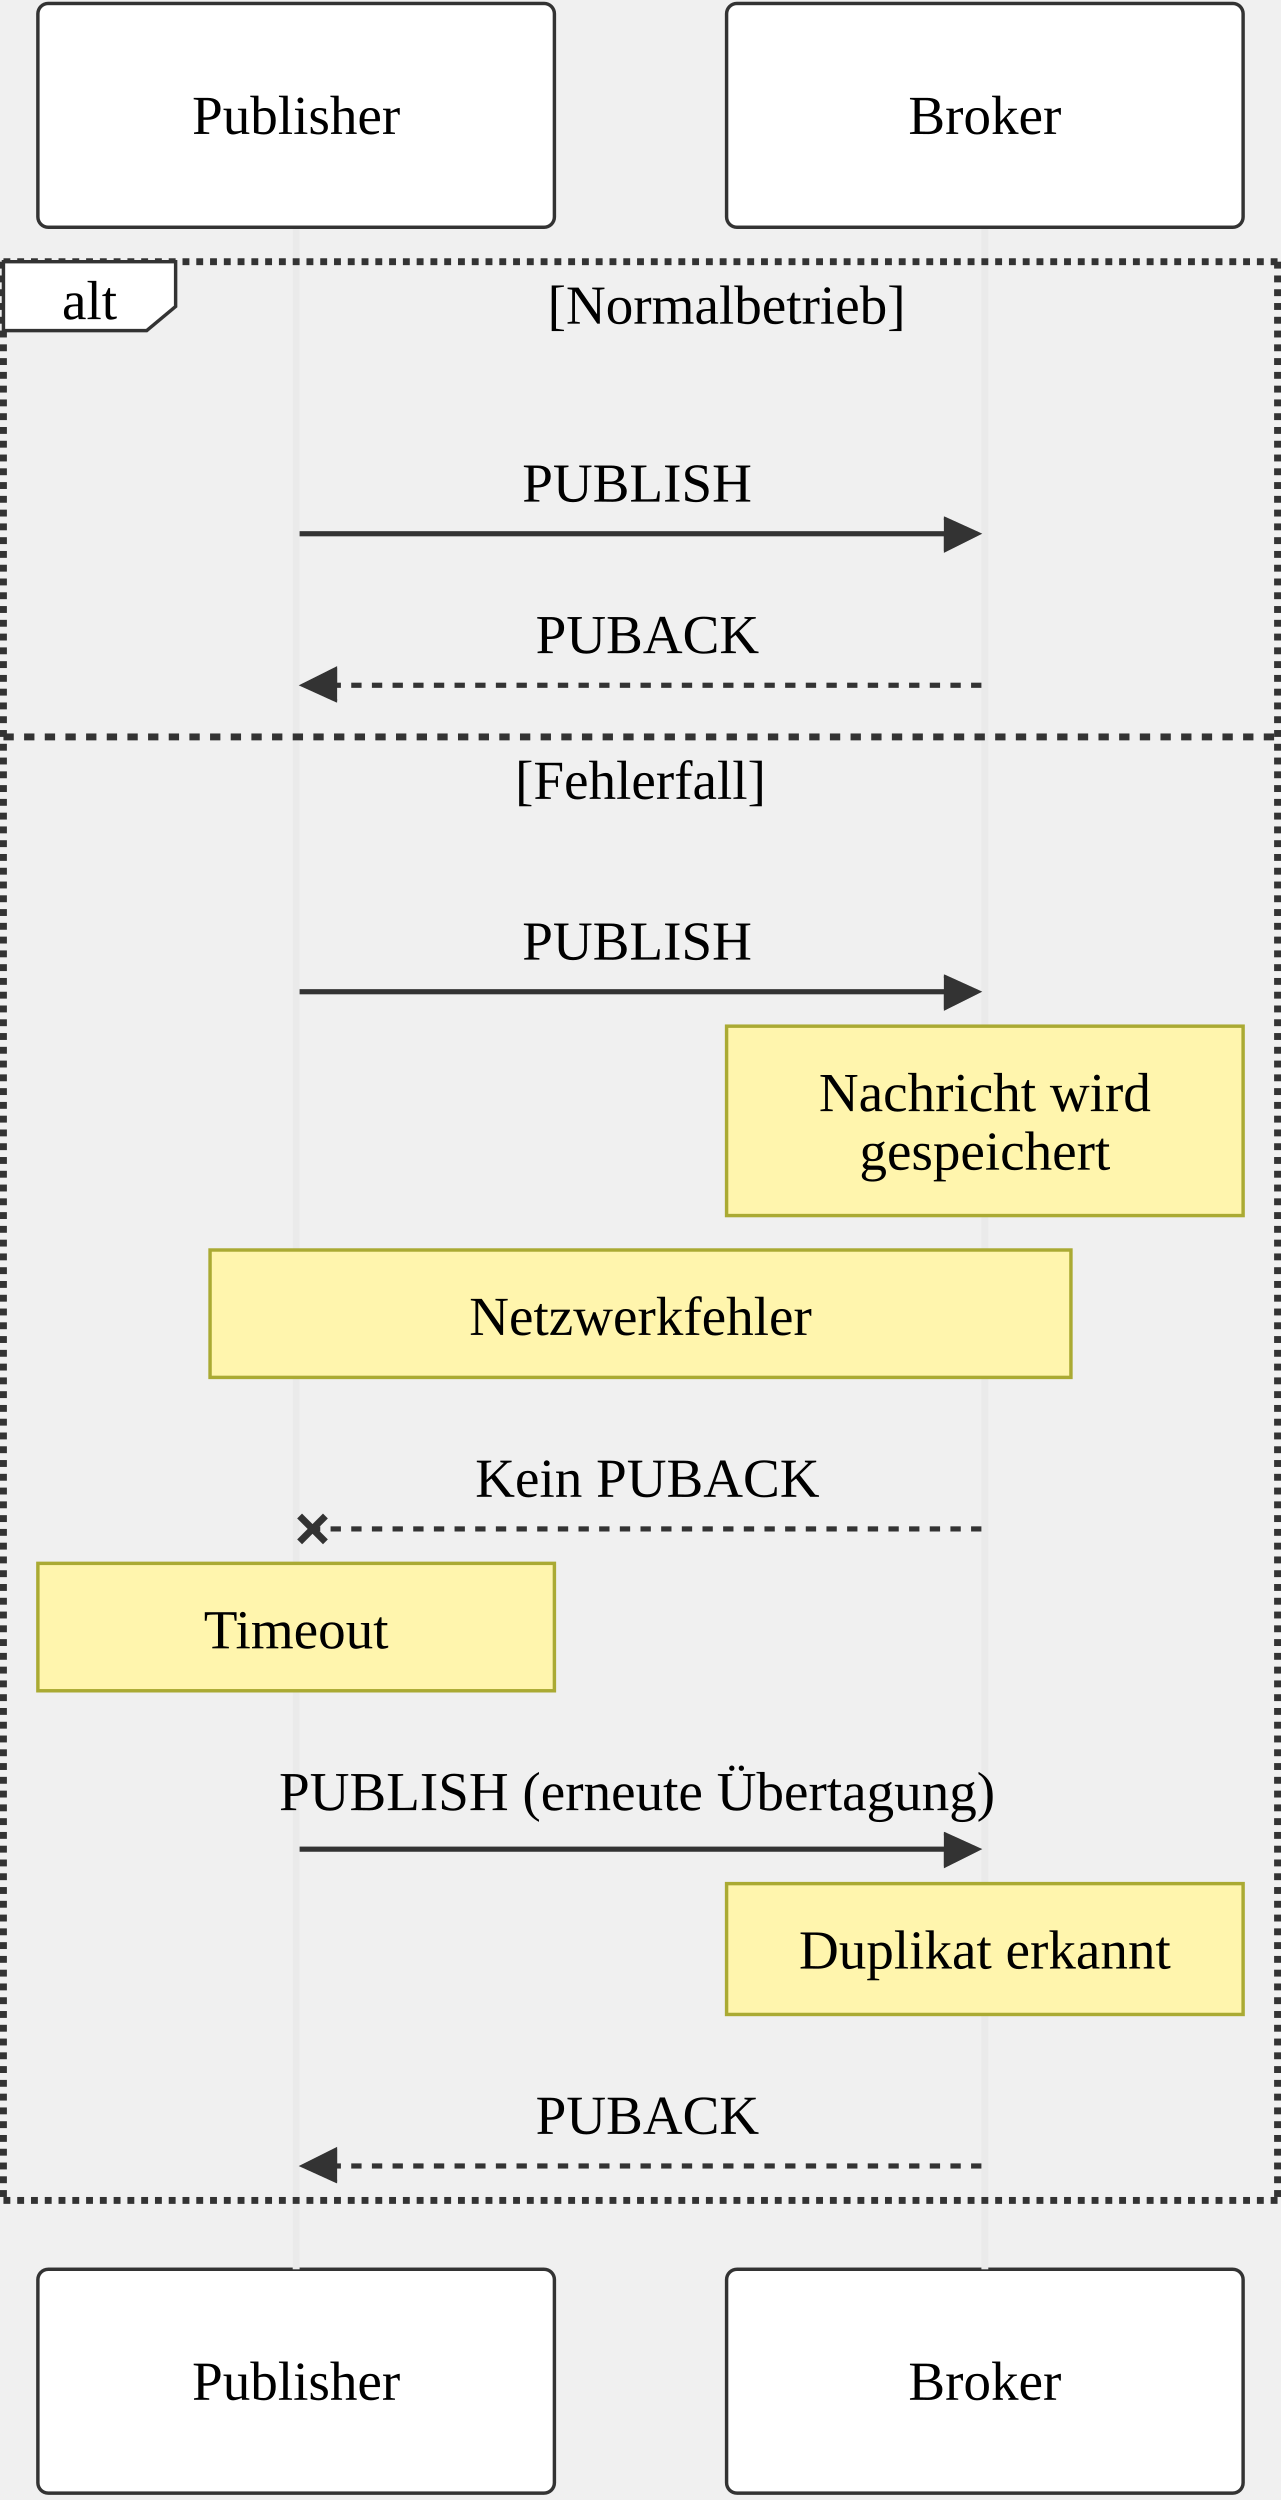
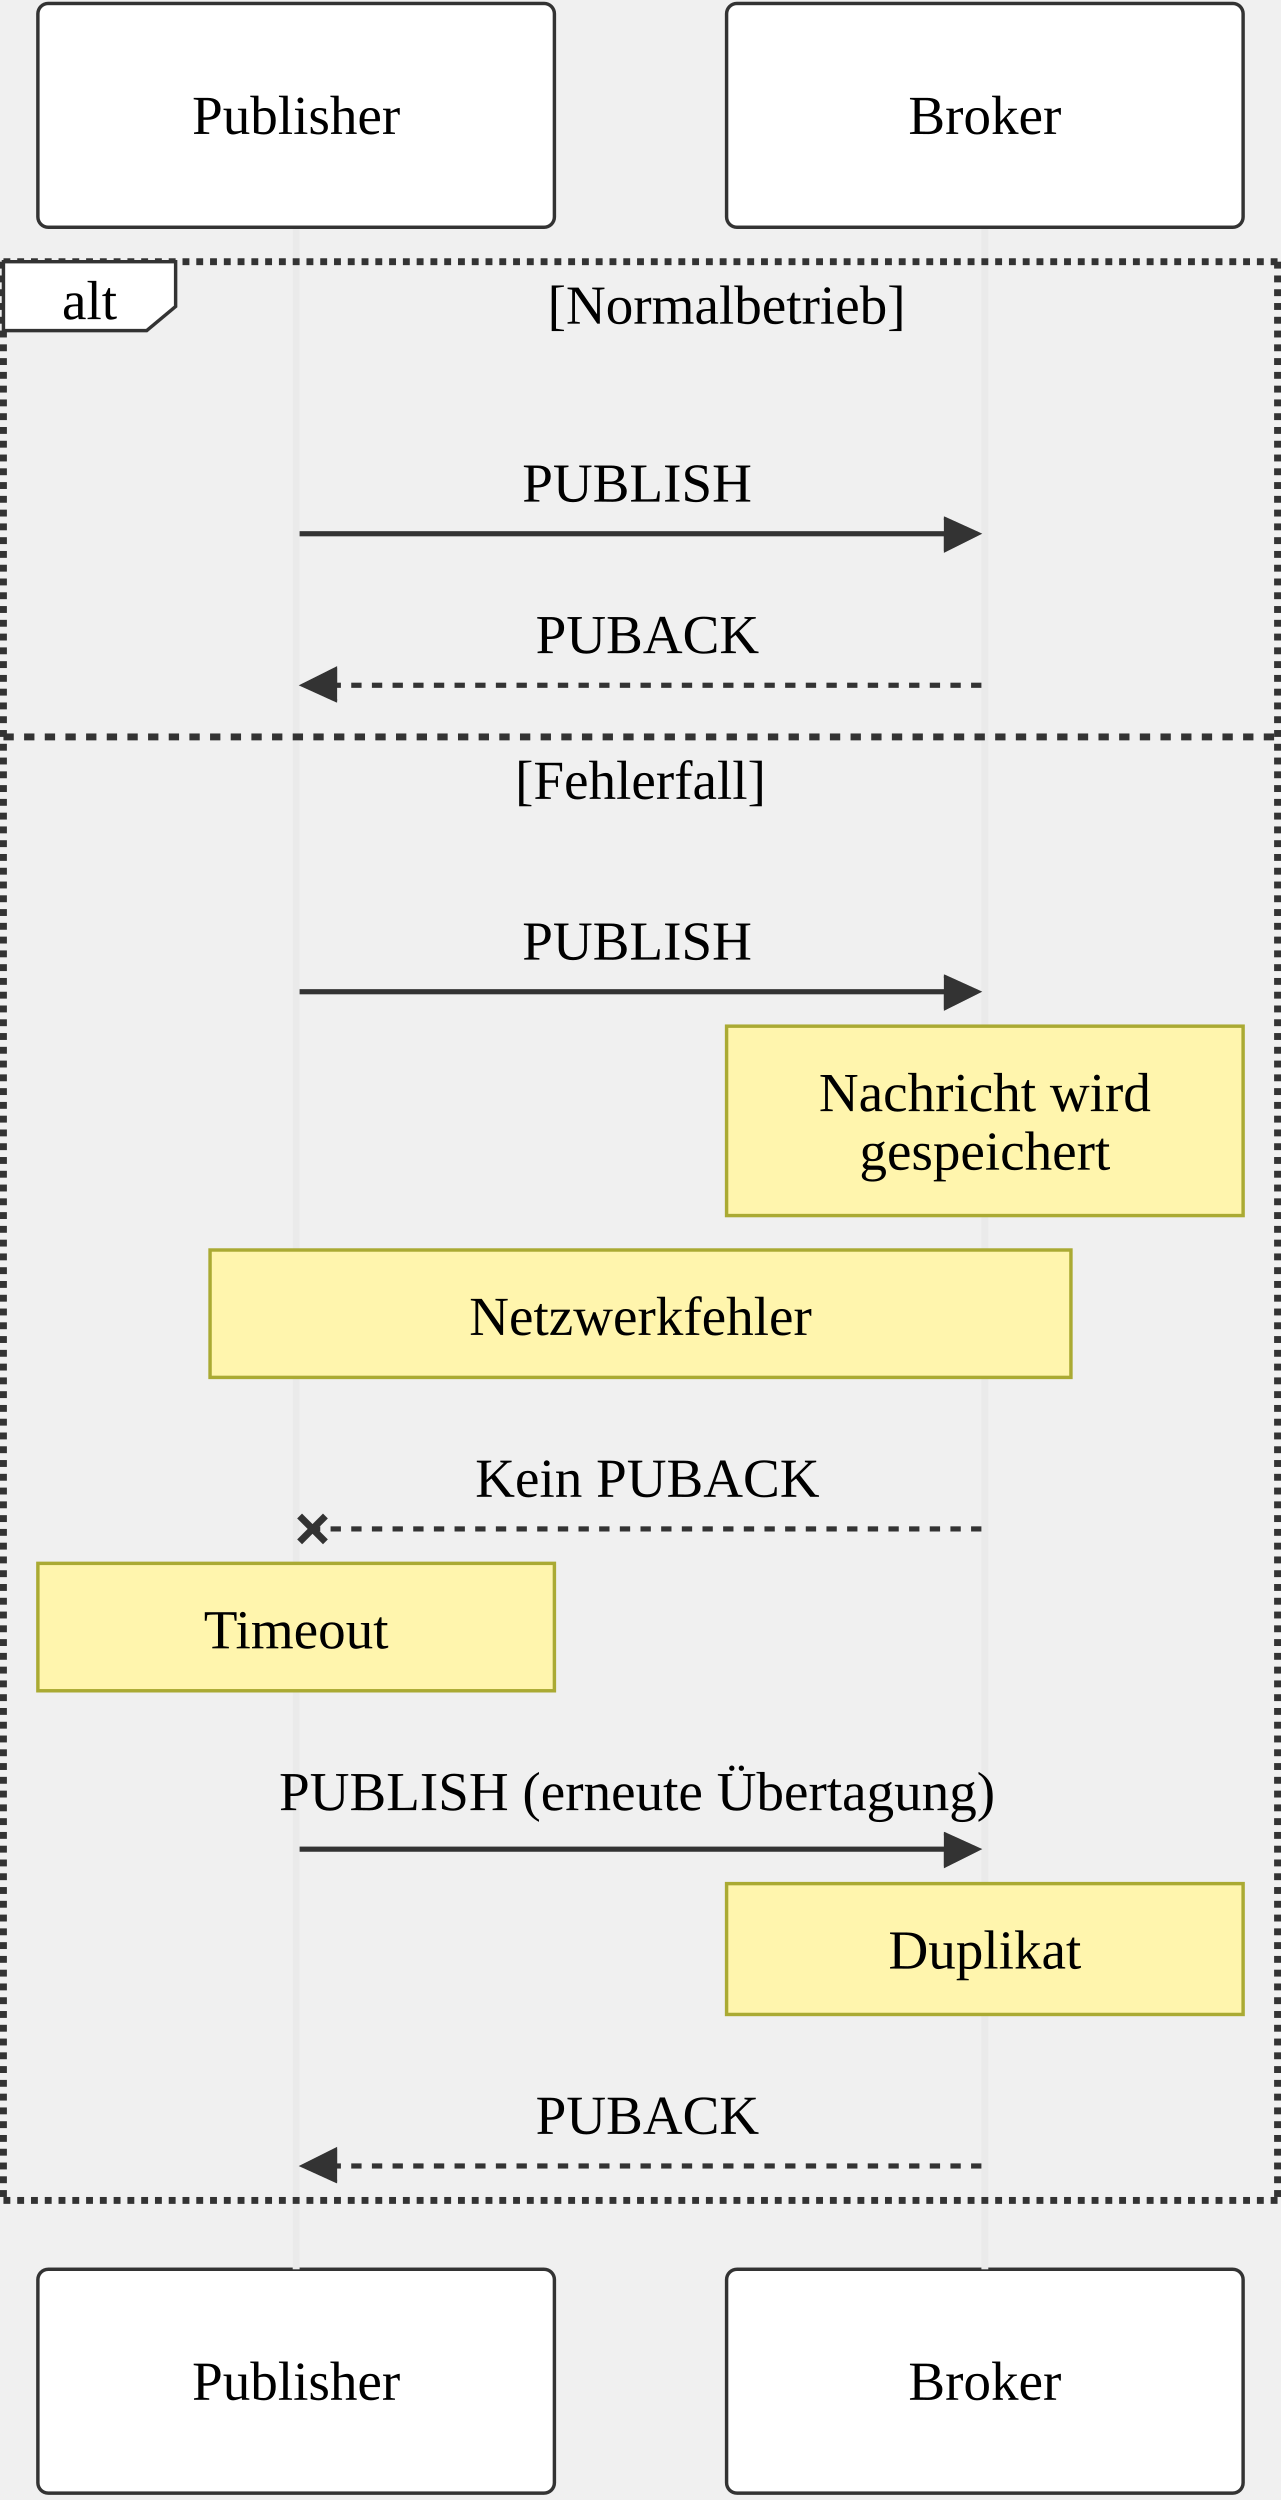
<svg xmlns="http://www.w3.org/2000/svg" id="my-svg" width="100%" style="max-width: 372px; background-color: white;" viewBox="-11 -1 372 726" role="graphics-document document" aria-roledescription="sequence">
  <g>
    <rect x="200" y="658" fill="#eaeaea" stroke="#666" width="150" height="65" name="Broker" rx="3" ry="3" class="actor actor-bottom" />
    <text x="275" y="690.5" dominant-baseline="central" alignment-baseline="central" class="actor actor-box" style="text-anchor: middle; font-size: 16px; font-weight: 400;">
      <tspan x="275" dy="0">Broker</tspan>
    </text>
  </g>
  <g>
    <rect x="0" y="658" fill="#eaeaea" stroke="#666" width="150" height="65" name="Client" rx="3" ry="3" class="actor actor-bottom" />
    <text x="75" y="690.5" dominant-baseline="central" alignment-baseline="central" class="actor actor-box" style="text-anchor: middle; font-size: 16px; font-weight: 400;">
      <tspan x="75" dy="0">Publisher</tspan>
    </text>
  </g>
  <g>
    <line id="actor1" x1="275" y1="65" x2="275" y2="658" class="actor-line 200" stroke-width="0.5px" stroke="#999" name="Broker" data-et="life-line" data-id="Broker" />
    <g id="root-1" data-et="participant" data-type="participant" data-id="Broker">
      <rect x="200" y="0" fill="#eaeaea" stroke="#666" width="150" height="65" name="Broker" rx="3" ry="3" class="actor actor-top" />
      <text x="275" y="32.5" dominant-baseline="central" alignment-baseline="central" class="actor actor-box" style="text-anchor: middle; font-size: 16px; font-weight: 400;">
        <tspan x="275" dy="0">Broker</tspan>
      </text>
    </g>
  </g>
  <g>
    <line id="actor0" x1="75" y1="65" x2="75" y2="658" class="actor-line 200" stroke-width="0.5px" stroke="#999" name="Client" data-et="life-line" data-id="Client" />
    <g id="root-0" data-et="participant" data-type="participant" data-id="Client">
      <rect x="0" y="0" fill="#eaeaea" stroke="#666" width="150" height="65" name="Client" rx="3" ry="3" class="actor actor-top" />
      <text x="75" y="32.5" dominant-baseline="central" alignment-baseline="central" class="actor actor-box" style="text-anchor: middle; font-size: 16px; font-weight: 400;">
        <tspan x="75" dy="0">Publisher</tspan>
      </text>
    </g>
  </g>
  <style>#my-svg{font-family:'Times New Roman',Times,serif;font-size:16px;fill:#333;}@keyframes edge-animation-frame{from{stroke-dashoffset:0;}}@keyframes dash{to{stroke-dashoffset:0;}}#my-svg .edge-animation-slow{stroke-dasharray:9,5!important;stroke-dashoffset:900;animation:dash 50s linear infinite;stroke-linecap:round;}#my-svg .edge-animation-fast{stroke-dasharray:9,5!important;stroke-dashoffset:900;animation:dash 20s linear infinite;stroke-linecap:round;}#my-svg .error-icon{fill:hsl(220.588, 100%, 98.333%);}#my-svg .error-text{fill:rgb(8.5, 5.75, 0);stroke:rgb(8.5, 5.75, 0);}#my-svg .edge-thickness-normal{stroke-width:1px;}#my-svg .edge-thickness-thick{stroke-width:3.5px;}#my-svg .edge-pattern-solid{stroke-dasharray:0;}#my-svg .edge-thickness-invisible{stroke-width:0;fill:none;}#my-svg .edge-pattern-dashed{stroke-dasharray:3;}#my-svg .edge-pattern-dotted{stroke-dasharray:2;}#my-svg .marker{fill:#0b0b0b;stroke:#0b0b0b;}#my-svg .marker.cross{stroke:#0b0b0b;}#my-svg svg{font-family:'Times New Roman',Times,serif;font-size:16px;}#my-svg p{margin:0;}#my-svg .actor{stroke:#333333;fill:#ffffff;stroke-width:1;}#my-svg rect.actor.outer-path[data-look="neo"]{filter:drop-shadow( 1px 2px 2px rgba(185,185,185,1));}#my-svg rect.note[data-look="neo"]{stroke:#aaaa33;fill:#fff5ad;filter:drop-shadow( 1px 2px 2px rgba(185,185,185,1));}#my-svg text.actor&gt;tspan{fill:#000000;stroke:none;}#my-svg .actor-line{stroke:#EAEAEA;}#my-svg .innerArc{stroke-width:1.5;stroke-dasharray:none;}#my-svg .messageLine0{stroke-width:1.5;stroke-dasharray:none;stroke:#333333;}#my-svg .messageLine1{stroke-width:1.5;stroke-dasharray:2,2;stroke:#333333;}#my-svg [id$="-arrowhead"] path{fill:#333333;stroke:#333333;}#my-svg .sequenceNumber{fill:#ffffff;}#my-svg [id$="-sequencenumber"]{fill:#333333;}#my-svg [id$="-crosshead"] path{fill:#333333;stroke:#333333;}#my-svg .messageText{fill:#000000;stroke:none;}#my-svg .labelBox{stroke:#333333;fill:#ffffff;filter:none;}#my-svg .labelText,#my-svg .labelText&gt;tspan{fill:#000000;stroke:none;}#my-svg .loopText,#my-svg .loopText&gt;tspan{fill:#000000;stroke:none;}#my-svg .sectionTitle,#my-svg .sectionTitle&gt;tspan{fill:#000000;stroke:none;}#my-svg .loopLine{stroke-width:2px;stroke-dasharray:2,2;stroke:#333333;fill:#333333;}#my-svg .note{stroke:#aaaa33;fill:#fff5ad;}#my-svg .noteText,#my-svg .noteText&gt;tspan{fill:#000000;stroke:none;font-weight:normal;}#my-svg .activation0{fill:#f4f4f4;stroke:#666666;}#my-svg .activation1{fill:#f4f4f4;stroke:#666666;}#my-svg .activation2{fill:#f4f4f4;stroke:#666666;}#my-svg .actorPopupMenu{position:absolute;}#my-svg .actorPopupMenuPanel{position:absolute;fill:#ffffff;box-shadow:0px 8px 16px 0px rgba(0,0,0,0.2);filter:drop-shadow(3px 5px 2px rgb(0 0 0 / 0.4));}#my-svg .actor-man circle,#my-svg line{fill:#ffffff;stroke-width:2px;}#my-svg g rect.rect{filter:drop-shadow( 1px 2px 2px rgba(185,185,185,1));stroke:hsl(40.588, 60%, 83.333%);}#my-svg .node .neo-node{stroke:hsl(40.588, 60%, 83.333%);}#my-svg [data-look="neo"].node rect,#my-svg [data-look="neo"].cluster rect,#my-svg [data-look="neo"].node polygon{stroke:url(#my-svg-gradient);filter:drop-shadow( 1px 2px 2px rgba(185,185,185,1));}#my-svg [data-look="neo"].swimlane.cluster rect{filter:none;}#my-svg [data-look="neo"].node path{stroke:url(#my-svg-gradient);stroke-width:1px;}#my-svg [data-look="neo"].node .outer-path{filter:drop-shadow( 1px 2px 2px rgba(185,185,185,1));}#my-svg [data-look="neo"].node .neo-line path{stroke:hsl(40.588, 60%, 83.333%);filter:none;}#my-svg [data-look="neo"].node circle{stroke:url(#my-svg-gradient);filter:drop-shadow( 1px 2px 2px rgba(185,185,185,1));}#my-svg [data-look="neo"].node circle .state-start{fill:#000000;}#my-svg [data-look="neo"].icon-shape .icon{fill:url(#my-svg-gradient);filter:drop-shadow( 1px 2px 2px rgba(185,185,185,1));}#my-svg [data-look="neo"].icon-shape .icon-neo path{stroke:url(#my-svg-gradient);filter:drop-shadow( 1px 2px 2px rgba(185,185,185,1));}#my-svg :root{--mermaid-font-family:"trebuchet ms",verdana,arial,sans-serif;}</style>
  <g />
  <defs>
    <symbol id="my-svg-computer" width="24" height="24">
      <path transform="scale(.5)" d="M2 2v13h20v-13h-20zm18 11h-16v-9h16v9zm-10.228 6l.466-1h3.524l.467 1h-4.457zm14.228 3h-24l2-6h2.104l-1.33 4h18.45l-1.297-4h2.073l2 6zm-5-10h-14v-7h14v7z" />
    </symbol>
  </defs>
  <defs>
    <symbol id="my-svg-database" fill-rule="evenodd" clip-rule="evenodd">
      <path transform="scale(.5)" d="M12.258.001l.256.004.255.005.253.008.251.01.249.012.247.015.246.016.242.019.241.02.239.023.236.024.233.027.231.028.229.031.225.032.223.034.22.036.217.038.214.04.211.041.208.043.205.045.201.046.198.048.194.05.191.051.187.053.183.054.18.056.175.057.172.059.168.06.163.061.16.063.155.064.15.066.074.033.073.033.071.034.07.034.069.035.068.035.067.035.066.035.064.036.064.036.062.036.06.036.06.037.058.037.058.037.055.038.055.038.053.038.052.038.051.039.05.039.048.039.047.039.045.04.044.04.043.04.041.04.04.041.039.041.037.041.036.041.034.041.033.042.032.042.03.042.029.042.027.042.026.043.024.043.023.043.021.043.02.043.018.044.017.043.015.044.013.044.012.044.011.045.009.044.007.045.006.045.004.045.002.045.001.045v17l-.001.045-.002.045-.004.045-.006.045-.007.045-.009.044-.011.045-.012.044-.013.044-.015.044-.017.043-.018.044-.02.043-.021.043-.023.043-.024.043-.026.043-.027.042-.029.042-.03.042-.032.042-.033.042-.034.041-.036.041-.037.041-.039.041-.04.041-.041.04-.043.04-.044.04-.045.04-.047.039-.048.039-.05.039-.051.039-.052.038-.053.038-.055.038-.055.038-.058.037-.058.037-.06.037-.06.036-.062.036-.064.036-.064.036-.066.035-.067.035-.068.035-.069.035-.07.034-.071.034-.073.033-.074.033-.15.066-.155.064-.16.063-.163.061-.168.06-.172.059-.175.057-.18.056-.183.054-.187.053-.191.051-.194.05-.198.048-.201.046-.205.045-.208.043-.211.041-.214.04-.217.038-.22.036-.223.034-.225.032-.229.031-.231.028-.233.027-.236.024-.239.023-.241.02-.242.019-.246.016-.247.015-.249.012-.251.01-.253.008-.255.005-.256.004-.258.001-.258-.001-.256-.004-.255-.005-.253-.008-.251-.01-.249-.012-.247-.015-.245-.016-.243-.019-.241-.02-.238-.023-.236-.024-.234-.027-.231-.028-.228-.031-.226-.032-.223-.034-.22-.036-.217-.038-.214-.04-.211-.041-.208-.043-.204-.045-.201-.046-.198-.048-.195-.05-.19-.051-.187-.053-.184-.054-.179-.056-.176-.057-.172-.059-.167-.06-.164-.061-.159-.063-.155-.064-.151-.066-.074-.033-.072-.033-.072-.034-.07-.034-.069-.035-.068-.035-.067-.035-.066-.035-.064-.036-.063-.036-.062-.036-.061-.036-.06-.037-.058-.037-.057-.037-.056-.038-.055-.038-.053-.038-.052-.038-.051-.039-.049-.039-.049-.039-.046-.039-.046-.04-.044-.04-.043-.04-.041-.04-.04-.041-.039-.041-.037-.041-.036-.041-.034-.041-.033-.042-.032-.042-.03-.042-.029-.042-.027-.042-.026-.043-.024-.043-.023-.043-.021-.043-.02-.043-.018-.044-.017-.043-.015-.044-.013-.044-.012-.044-.011-.045-.009-.044-.007-.045-.006-.045-.004-.045-.002-.045-.001-.045v-17l.001-.045.002-.045.004-.045.006-.045.007-.045.009-.044.011-.045.012-.044.013-.044.015-.044.017-.043.018-.044.02-.043.021-.043.023-.043.024-.043.026-.043.027-.042.029-.042.03-.042.032-.042.033-.042.034-.041.036-.041.037-.041.039-.041.04-.041.041-.04.043-.04.044-.04.046-.04.046-.039.049-.039.049-.039.051-.039.052-.038.053-.038.055-.038.056-.038.057-.037.058-.037.06-.037.061-.036.062-.036.063-.036.064-.036.066-.035.067-.035.068-.035.069-.035.07-.034.072-.034.072-.033.074-.033.151-.066.155-.064.159-.063.164-.061.167-.06.172-.059.176-.057.179-.056.184-.054.187-.053.19-.051.195-.05.198-.048.201-.046.204-.045.208-.043.211-.041.214-.04.217-.038.22-.036.223-.034.226-.032.228-.031.231-.028.234-.027.236-.024.238-.023.241-.02.243-.019.245-.016.247-.015.249-.012.251-.01.253-.008.255-.005.256-.004.258-.001.258.001zm-9.258 20.499v.01l.001.021.003.021.004.022.005.021.006.022.007.022.009.023.01.022.011.023.012.023.013.023.015.023.016.024.017.023.018.024.019.024.021.024.022.025.023.024.024.025.052.049.056.05.061.051.066.051.07.051.075.051.079.052.084.052.088.052.092.052.097.052.102.051.105.052.11.052.114.051.119.051.123.051.127.05.131.05.135.05.139.048.144.049.147.047.152.047.155.047.16.045.163.045.167.043.171.043.176.041.178.041.183.039.187.039.19.037.194.035.197.035.202.033.204.031.209.03.212.029.216.027.219.025.222.024.226.021.23.02.233.018.236.016.24.015.243.012.246.01.249.008.253.005.256.004.259.001.26-.001.257-.004.254-.005.25-.008.247-.011.244-.012.241-.014.237-.016.233-.018.231-.021.226-.021.224-.024.22-.026.216-.027.212-.028.21-.031.205-.031.202-.034.198-.034.194-.036.191-.037.187-.039.183-.04.179-.04.175-.042.172-.043.168-.044.163-.045.16-.046.155-.046.152-.047.148-.048.143-.049.139-.049.136-.05.131-.05.126-.05.123-.051.118-.052.114-.051.11-.052.106-.052.101-.052.096-.052.092-.052.088-.053.083-.051.079-.052.074-.052.07-.051.065-.051.06-.051.056-.05.051-.05.023-.024.023-.025.021-.024.02-.024.019-.024.018-.024.017-.024.015-.023.014-.024.013-.023.012-.023.01-.023.01-.022.008-.022.006-.022.006-.022.004-.022.004-.021.001-.021.001-.021v-4.127l-.077.055-.08.053-.083.054-.085.053-.087.052-.09.052-.093.051-.095.05-.097.05-.1.049-.102.049-.105.048-.106.047-.109.047-.111.046-.114.045-.115.045-.118.044-.12.043-.122.042-.124.042-.126.041-.128.04-.13.04-.132.038-.134.038-.135.037-.138.037-.139.035-.142.035-.143.034-.144.033-.147.032-.148.031-.15.03-.151.03-.153.029-.154.027-.156.027-.158.026-.159.025-.161.024-.162.023-.163.022-.165.021-.166.02-.167.019-.169.018-.169.017-.171.016-.173.015-.173.014-.175.013-.175.012-.177.011-.178.01-.179.008-.179.008-.181.006-.182.005-.182.004-.184.003-.184.002h-.37l-.184-.002-.184-.003-.182-.004-.182-.005-.181-.006-.179-.008-.179-.008-.178-.01-.176-.011-.176-.012-.175-.013-.173-.014-.172-.015-.171-.016-.17-.017-.169-.018-.167-.019-.166-.02-.165-.021-.163-.022-.162-.023-.161-.024-.159-.025-.157-.026-.156-.027-.155-.027-.153-.029-.151-.03-.15-.03-.148-.031-.146-.032-.145-.033-.143-.034-.141-.035-.14-.035-.137-.037-.136-.037-.134-.038-.132-.038-.13-.04-.128-.04-.126-.041-.124-.042-.122-.042-.12-.044-.117-.043-.116-.045-.113-.045-.112-.046-.109-.047-.106-.047-.105-.048-.102-.049-.1-.049-.097-.05-.095-.05-.093-.052-.09-.051-.087-.052-.085-.053-.083-.054-.08-.054-.077-.054v4.127zm0-5.654v.011l.001.021.003.021.004.021.005.022.006.022.007.022.009.022.01.022.011.023.012.023.013.023.015.024.016.023.017.024.018.024.019.024.021.024.022.024.023.025.024.024.052.05.056.05.061.05.066.051.07.051.075.052.079.051.084.052.088.052.092.052.097.052.102.052.105.052.11.051.114.051.119.052.123.05.127.051.131.05.135.049.139.049.144.048.147.048.152.047.155.046.16.045.163.045.167.044.171.042.176.042.178.04.183.04.187.038.19.037.194.036.197.034.202.033.204.032.209.03.212.028.216.027.219.025.222.024.226.022.23.02.233.018.236.016.24.014.243.012.246.01.249.008.253.006.256.003.259.001.26-.001.257-.003.254-.006.25-.008.247-.01.244-.012.241-.015.237-.016.233-.018.231-.02.226-.022.224-.024.22-.025.216-.027.212-.029.21-.03.205-.032.202-.033.198-.035.194-.036.191-.037.187-.039.183-.039.179-.041.175-.042.172-.043.168-.044.163-.045.16-.045.155-.047.152-.047.148-.048.143-.048.139-.05.136-.049.131-.05.126-.051.123-.051.118-.051.114-.052.11-.052.106-.052.101-.052.096-.052.092-.052.088-.052.083-.052.079-.052.074-.051.07-.052.065-.051.06-.05.056-.051.051-.049.023-.025.023-.024.021-.025.02-.024.019-.024.018-.024.017-.024.015-.023.014-.023.013-.024.012-.022.01-.023.01-.023.008-.022.006-.022.006-.022.004-.021.004-.022.001-.021.001-.021v-4.139l-.077.054-.08.054-.083.054-.085.052-.087.053-.09.051-.093.051-.095.051-.097.05-.1.049-.102.049-.105.048-.106.047-.109.047-.111.046-.114.045-.115.044-.118.044-.12.044-.122.042-.124.042-.126.041-.128.04-.13.039-.132.039-.134.038-.135.037-.138.036-.139.036-.142.035-.143.033-.144.033-.147.033-.148.031-.15.03-.151.03-.153.028-.154.028-.156.027-.158.026-.159.025-.161.024-.162.023-.163.022-.165.021-.166.02-.167.019-.169.018-.169.017-.171.016-.173.015-.173.014-.175.013-.175.012-.177.011-.178.009-.179.009-.179.007-.181.007-.182.005-.182.004-.184.003-.184.002h-.37l-.184-.002-.184-.003-.182-.004-.182-.005-.181-.007-.179-.007-.179-.009-.178-.009-.176-.011-.176-.012-.175-.013-.173-.014-.172-.015-.171-.016-.17-.017-.169-.018-.167-.019-.166-.02-.165-.021-.163-.022-.162-.023-.161-.024-.159-.025-.157-.026-.156-.027-.155-.028-.153-.028-.151-.03-.15-.03-.148-.031-.146-.033-.145-.033-.143-.033-.141-.035-.14-.036-.137-.036-.136-.037-.134-.038-.132-.039-.13-.039-.128-.04-.126-.041-.124-.042-.122-.043-.12-.043-.117-.044-.116-.044-.113-.046-.112-.046-.109-.046-.106-.047-.105-.048-.102-.049-.1-.049-.097-.05-.095-.051-.093-.051-.09-.051-.087-.053-.085-.052-.083-.054-.08-.054-.077-.054v4.139zm0-5.666v.011l.001.02.003.022.004.021.005.022.006.021.007.022.009.023.01.022.011.023.012.023.013.023.015.023.016.024.017.024.018.023.019.024.021.025.022.024.023.024.024.025.052.05.056.05.061.05.066.051.07.051.075.052.079.051.084.052.088.052.092.052.097.052.102.052.105.051.11.052.114.051.119.051.123.051.127.05.131.05.135.05.139.049.144.048.147.048.152.047.155.046.16.045.163.045.167.043.171.043.176.042.178.04.183.04.187.038.19.037.194.036.197.034.202.033.204.032.209.03.212.028.216.027.219.025.222.024.226.021.23.02.233.018.236.017.24.014.243.012.246.01.249.008.253.006.256.003.259.001.26-.001.257-.003.254-.006.25-.008.247-.01.244-.013.241-.014.237-.016.233-.018.231-.02.226-.022.224-.024.22-.025.216-.027.212-.029.21-.03.205-.032.202-.033.198-.035.194-.036.191-.037.187-.039.183-.039.179-.041.175-.042.172-.043.168-.044.163-.045.16-.045.155-.047.152-.047.148-.048.143-.049.139-.049.136-.049.131-.051.126-.05.123-.051.118-.052.114-.051.11-.052.106-.052.101-.052.096-.052.092-.052.088-.052.083-.052.079-.052.074-.052.07-.051.065-.051.06-.051.056-.05.051-.049.023-.025.023-.025.021-.024.02-.024.019-.024.018-.024.017-.024.015-.023.014-.024.013-.023.012-.023.01-.022.01-.023.008-.022.006-.022.006-.022.004-.022.004-.021.001-.021.001-.021v-4.153l-.077.054-.08.054-.083.053-.085.053-.087.053-.09.051-.093.051-.095.051-.097.05-.1.049-.102.048-.105.048-.106.048-.109.046-.111.046-.114.046-.115.044-.118.044-.12.043-.122.043-.124.042-.126.041-.128.04-.13.039-.132.039-.134.038-.135.037-.138.036-.139.036-.142.034-.143.034-.144.033-.147.032-.148.032-.15.03-.151.03-.153.028-.154.028-.156.027-.158.026-.159.024-.161.024-.162.023-.163.023-.165.021-.166.02-.167.019-.169.018-.169.017-.171.016-.173.015-.173.014-.175.013-.175.012-.177.01-.178.01-.179.009-.179.007-.181.006-.182.006-.182.004-.184.003-.184.001-.185.001-.185-.001-.184-.001-.184-.003-.182-.004-.182-.006-.181-.006-.179-.007-.179-.009-.178-.01-.176-.01-.176-.012-.175-.013-.173-.014-.172-.015-.171-.016-.17-.017-.169-.018-.167-.019-.166-.02-.165-.021-.163-.023-.162-.023-.161-.024-.159-.024-.157-.026-.156-.027-.155-.028-.153-.028-.151-.03-.15-.03-.148-.032-.146-.032-.145-.033-.143-.034-.141-.034-.14-.036-.137-.036-.136-.037-.134-.038-.132-.039-.13-.039-.128-.041-.126-.041-.124-.041-.122-.043-.12-.043-.117-.044-.116-.044-.113-.046-.112-.046-.109-.046-.106-.048-.105-.048-.102-.048-.1-.05-.097-.049-.095-.051-.093-.051-.09-.052-.087-.052-.085-.053-.083-.053-.08-.054-.077-.054v4.153zm8.74-8.179l-.257.004-.254.005-.25.008-.247.011-.244.012-.241.014-.237.016-.233.018-.231.021-.226.022-.224.023-.22.026-.216.027-.212.028-.21.031-.205.032-.202.033-.198.034-.194.036-.191.038-.187.038-.183.04-.179.041-.175.042-.172.043-.168.043-.163.045-.16.046-.155.046-.152.048-.148.048-.143.048-.139.049-.136.05-.131.05-.126.051-.123.051-.118.051-.114.052-.11.052-.106.052-.101.052-.096.052-.092.052-.088.052-.083.052-.079.052-.074.051-.07.052-.065.051-.06.05-.056.05-.051.05-.023.025-.023.024-.021.024-.02.025-.019.024-.018.024-.017.023-.015.024-.014.023-.013.023-.012.023-.01.023-.01.022-.008.022-.006.023-.006.021-.004.022-.004.021-.001.021-.001.021.001.021.001.021.004.021.004.022.006.021.006.023.008.022.01.022.01.023.012.023.013.023.014.023.015.024.017.023.018.024.019.024.02.025.021.024.023.024.023.025.051.05.056.05.06.05.065.051.07.052.074.051.079.052.083.052.088.052.092.052.096.052.101.052.106.052.11.052.114.052.118.051.123.051.126.051.131.05.136.05.139.049.143.048.148.048.152.048.155.046.16.046.163.045.168.043.172.043.175.042.179.041.183.04.187.038.191.038.194.036.198.034.202.033.205.032.21.031.212.028.216.027.22.026.224.023.226.022.231.021.233.018.237.016.241.014.244.012.247.011.25.008.254.005.257.004.26.001.26-.001.257-.004.254-.005.25-.008.247-.011.244-.012.241-.014.237-.016.233-.018.231-.021.226-.022.224-.023.22-.026.216-.027.212-.028.21-.031.205-.032.202-.033.198-.034.194-.036.191-.038.187-.038.183-.04.179-.041.175-.042.172-.043.168-.043.163-.045.16-.046.155-.046.152-.048.148-.048.143-.048.139-.049.136-.05.131-.05.126-.051.123-.051.118-.051.114-.052.11-.052.106-.052.101-.052.096-.052.092-.052.088-.052.083-.052.079-.052.074-.051.07-.052.065-.051.06-.05.056-.05.051-.05.023-.025.023-.024.021-.024.02-.025.019-.024.018-.024.017-.023.015-.024.014-.023.013-.023.012-.023.01-.023.01-.022.008-.022.006-.023.006-.021.004-.022.004-.021.001-.021.001-.021-.001-.021-.001-.021-.004-.021-.004-.022-.006-.021-.006-.023-.008-.022-.01-.022-.01-.023-.012-.023-.013-.023-.014-.023-.015-.024-.017-.023-.018-.024-.019-.024-.02-.025-.021-.024-.023-.024-.023-.025-.051-.05-.056-.05-.06-.05-.065-.051-.07-.052-.074-.051-.079-.052-.083-.052-.088-.052-.092-.052-.096-.052-.101-.052-.106-.052-.11-.052-.114-.052-.118-.051-.123-.051-.126-.051-.131-.05-.136-.05-.139-.049-.143-.048-.148-.048-.152-.048-.155-.046-.16-.046-.163-.045-.168-.043-.172-.043-.175-.042-.179-.041-.183-.04-.187-.038-.191-.038-.194-.036-.198-.034-.202-.033-.205-.032-.21-.031-.212-.028-.216-.027-.22-.026-.224-.023-.226-.022-.231-.021-.233-.018-.237-.016-.241-.014-.244-.012-.247-.011-.25-.008-.254-.005-.257-.004-.26-.001-.26.001z" />
    </symbol>
  </defs>
  <defs>
    <symbol id="my-svg-clock" width="24" height="24">
      <path transform="scale(.5)" d="M12 2c5.514 0 10 4.486 10 10s-4.486 10-10 10-10-4.486-10-10 4.486-10 10-10zm0-2c-6.627 0-12 5.373-12 12s5.373 12 12 12 12-5.373 12-12-5.373-12-12-12zm5.848 12.459c.202.038.202.333.001.372-1.907.361-6.045 1.111-6.547 1.111-.719 0-1.301-.582-1.301-1.301 0-.512.77-5.447 1.125-7.445.034-.192.312-.181.343.014l.985 6.238 5.394 1.011z" />
    </symbol>
  </defs>
  <defs>
    <marker id="my-svg-arrowhead" refX="7.9" refY="5" markerUnits="userSpaceOnUse" markerWidth="12" markerHeight="12" orient="auto-start-reverse">
      <path d="M -1 0 L 10 5 L 0 10 z" />
    </marker>
  </defs>
  <defs>
    <marker id="my-svg-crosshead" markerWidth="15" markerHeight="8" orient="auto" refX="4" refY="4.5">
      <path fill="none" stroke="#000000" stroke-width="1pt" d="M 1,2 L 6,7 M 6,2 L 1,7" style="stroke-dasharray: 0, 0;" />
    </marker>
  </defs>
  <defs>
    <marker id="my-svg-filled-head" refX="15.5" refY="7" markerWidth="20" markerHeight="28" orient="auto">
      <path d="M 18,7 L9,13 L14,7 L9,1 Z" />
    </marker>
  </defs>
  <defs>
    <marker id="my-svg-sequencenumber" refX="15" refY="15" markerWidth="60" markerHeight="40" orient="auto">
      <circle cx="15" cy="15" r="6" />
    </marker>
  </defs>
  <defs>
    <marker id="my-svg-solidTopArrowHead" refX="7.9" refY="7.25" markerUnits="userSpaceOnUse" markerWidth="12" markerHeight="12" orient="auto-start-reverse">
      <path d="M 0 0 L 10 8 L 0 8 z" />
    </marker>
  </defs>
  <defs>
    <marker id="my-svg-solidBottomArrowHead" refX="7.9" refY="0.75" markerUnits="userSpaceOnUse" markerWidth="12" markerHeight="12" orient="auto-start-reverse">
      <path d="M 0 0 L 10 0 L 0 8 z" />
    </marker>
  </defs>
  <defs>
    <marker id="my-svg-stickTopArrowHead" refX="7.5" refY="7" markerUnits="userSpaceOnUse" markerWidth="12" markerHeight="12" orient="auto-start-reverse">
      <path d="M 0 0 L 7 7" stroke="black" stroke-width="1.5" fill="none" />
    </marker>
  </defs>
  <defs>
    <marker id="my-svg-stickBottomArrowHead" refX="7.5" refY="0" markerUnits="userSpaceOnUse" markerWidth="12" markerHeight="12" orient="auto-start-reverse">
      <path d="M 0 7 L 7 0" stroke="black" stroke-width="1.5" fill="none" />
    </marker>
  </defs>
  <g data-et="note" data-id="i5">
    <rect x="200" y="297" fill="#EDF2AE" stroke="#666" width="150" height="55" class="note" />
    <text x="275" y="302" text-anchor="middle" dominant-baseline="middle" alignment-baseline="middle" class="noteText" dy="1em" style="font-size: 16px; font-weight: 400;">
      <tspan x="275">Nachricht wird</tspan>
    </text>
    <text x="275" y="319" text-anchor="middle" dominant-baseline="middle" alignment-baseline="middle" class="noteText" dy="1em" style="font-size: 16px; font-weight: 400;">
      <tspan x="275">gespeichert</tspan>
    </text>
  </g>
  <g data-et="note" data-id="i6">
    <rect x="50" y="362" fill="#EDF2AE" stroke="#666" width="250" height="37" class="note" />
    <text x="175" y="367" text-anchor="middle" dominant-baseline="middle" alignment-baseline="middle" class="noteText" dy="1em" style="font-size: 16px; font-weight: 400;">
      <tspan x="175">Netzwerkfehler</tspan>
    </text>
  </g>
  <g data-et="note" data-id="i8">
    <rect x="0" y="453" fill="#EDF2AE" stroke="#666" width="150" height="37" class="note" />
    <text x="75" y="458" text-anchor="middle" dominant-baseline="middle" alignment-baseline="middle" class="noteText" dy="1em" style="font-size: 16px; font-weight: 400;">
      <tspan x="75">Timeout</tspan>
    </text>
  </g>
  <g data-et="note" data-id="i10">
    <rect x="200" y="546" fill="#EDF2AE" stroke="#666" width="150" height="38" class="note" />
    <text x="275" y="551" text-anchor="middle" dominant-baseline="middle" alignment-baseline="middle" class="noteText" dy="1em" style="font-size: 16px; font-weight: 400;">
-       <tspan x="275">Duplikat erkannt</tspan>
+       <tspan x="275">Duplikat</tspan>
    </text>
  </g>
  <g data-et="control-structure" data-id="i12">
    <line x1="-10" y1="75" x2="360" y2="75" class="loopLine" />
    <line x1="360" y1="75" x2="360" y2="638" class="loopLine" />
    <line x1="-10" y1="638" x2="360" y2="638" class="loopLine" />
    <line x1="-10" y1="75" x2="-10" y2="638" class="loopLine" />
    <line x1="-10" y1="213" x2="360" y2="213" class="loopLine" style="stroke-dasharray: 3, 3;" />
    <polygon points="-10,75 40,75 40,88 31.6,95 -10,95" class="labelBox" />
    <text x="15" y="88" text-anchor="middle" dominant-baseline="middle" alignment-baseline="middle" class="labelText" style="font-size: 16px; font-weight: 400;">alt</text>
    <text x="200" y="93" text-anchor="middle" class="loopText" style="font-size: 16px; font-weight: 400;">
      <tspan x="200">[Normalbetrieb]</tspan>
    </text>
    <text x="175" y="231" text-anchor="middle" class="sectionTitle" style="font-size: 16px; font-weight: 400;">[Fehlerfall]</text>
  </g>
  <text x="174" y="125" text-anchor="middle" dominant-baseline="middle" alignment-baseline="middle" class="messageText" dy="1em" style="font-size: 16px; font-weight: 400;">PUBLISH</text>
  <line x1="76" y1="154" x2="271" y2="154" class="messageLine0" data-et="message" data-id="i1" data-from="Client" data-to="Broker" stroke-width="2" stroke="none" marker-end="url(#my-svg-arrowhead)" style="fill: none;" />
  <text x="177" y="169" text-anchor="middle" dominant-baseline="middle" alignment-baseline="middle" class="messageText" dy="1em" style="font-size: 16px; font-weight: 400;">PUBACK</text>
  <line x1="274" y1="198" x2="79" y2="198" class="messageLine1" data-et="message" data-id="i2" data-from="Broker" data-to="Client" stroke-width="2" stroke="none" marker-end="url(#my-svg-arrowhead)" style="stroke-dasharray: 3, 3; fill: none;" />
  <text x="174" y="258" text-anchor="middle" dominant-baseline="middle" alignment-baseline="middle" class="messageText" dy="1em" style="font-size: 16px; font-weight: 400;">PUBLISH</text>
  <line x1="76" y1="287" x2="271" y2="287" class="messageLine0" data-et="message" data-id="i4" data-from="Client" data-to="Broker" stroke-width="2" stroke="none" marker-end="url(#my-svg-arrowhead)" style="fill: none;" />
  <text x="177" y="414" text-anchor="middle" dominant-baseline="middle" alignment-baseline="middle" class="messageText" dy="1em" style="font-size: 16px; font-weight: 400;">Kein PUBACK</text>
  <line x1="274" y1="443" x2="79" y2="443" class="messageLine1" data-et="message" data-id="i7" data-from="Broker" data-to="Client" stroke-width="2" stroke="none" marker-end="url(#my-svg-crosshead)" style="stroke-dasharray: 3, 3; fill: none;" />
  <text x="174" y="505" text-anchor="middle" dominant-baseline="middle" alignment-baseline="middle" class="messageText" dy="1em" style="font-size: 16px; font-weight: 400;">PUBLISH (erneute Übertagung)</text>
  <line x1="76" y1="536" x2="271" y2="536" class="messageLine0" data-et="message" data-id="i9" data-from="Client" data-to="Broker" stroke-width="2" stroke="none" marker-end="url(#my-svg-arrowhead)" style="fill: none;" />
  <text x="177" y="599" text-anchor="middle" dominant-baseline="middle" alignment-baseline="middle" class="messageText" dy="1em" style="font-size: 16px; font-weight: 400;">PUBACK</text>
  <line x1="274" y1="628" x2="79" y2="628" class="messageLine1" data-et="message" data-id="i11" data-from="Broker" data-to="Client" stroke-width="2" stroke="none" marker-end="url(#my-svg-arrowhead)" style="stroke-dasharray: 3, 3; fill: none;" />
</svg>
